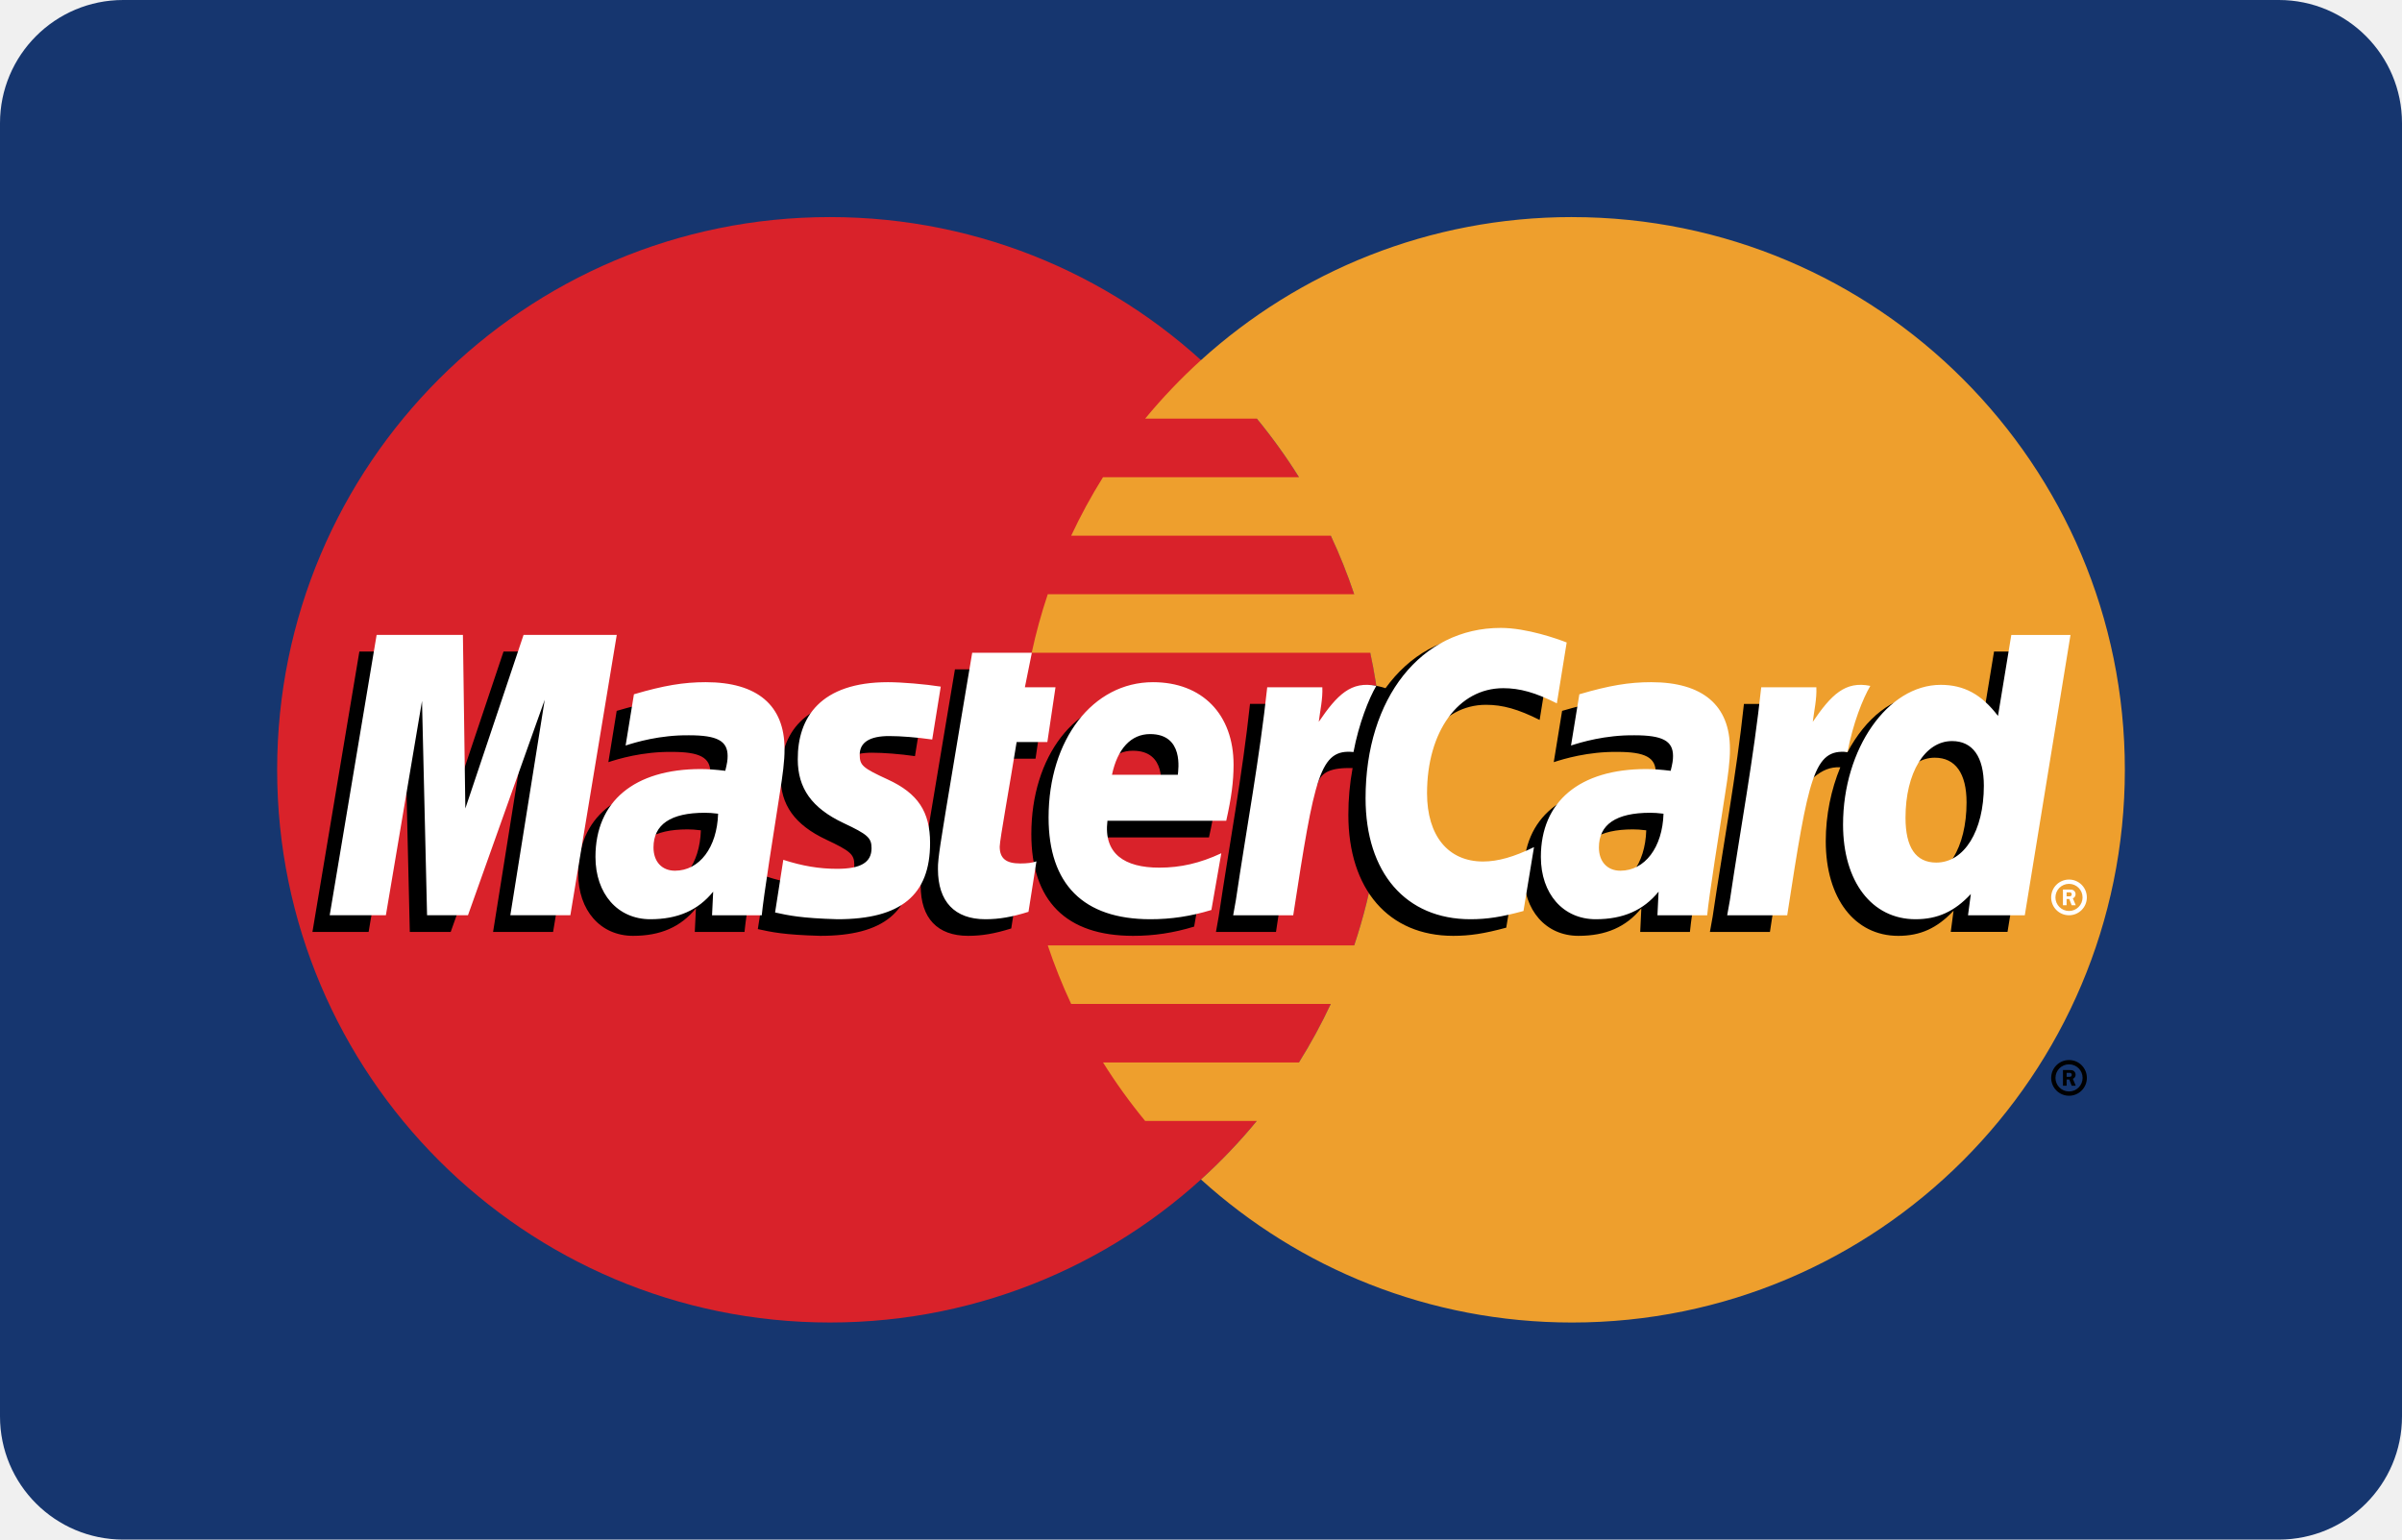
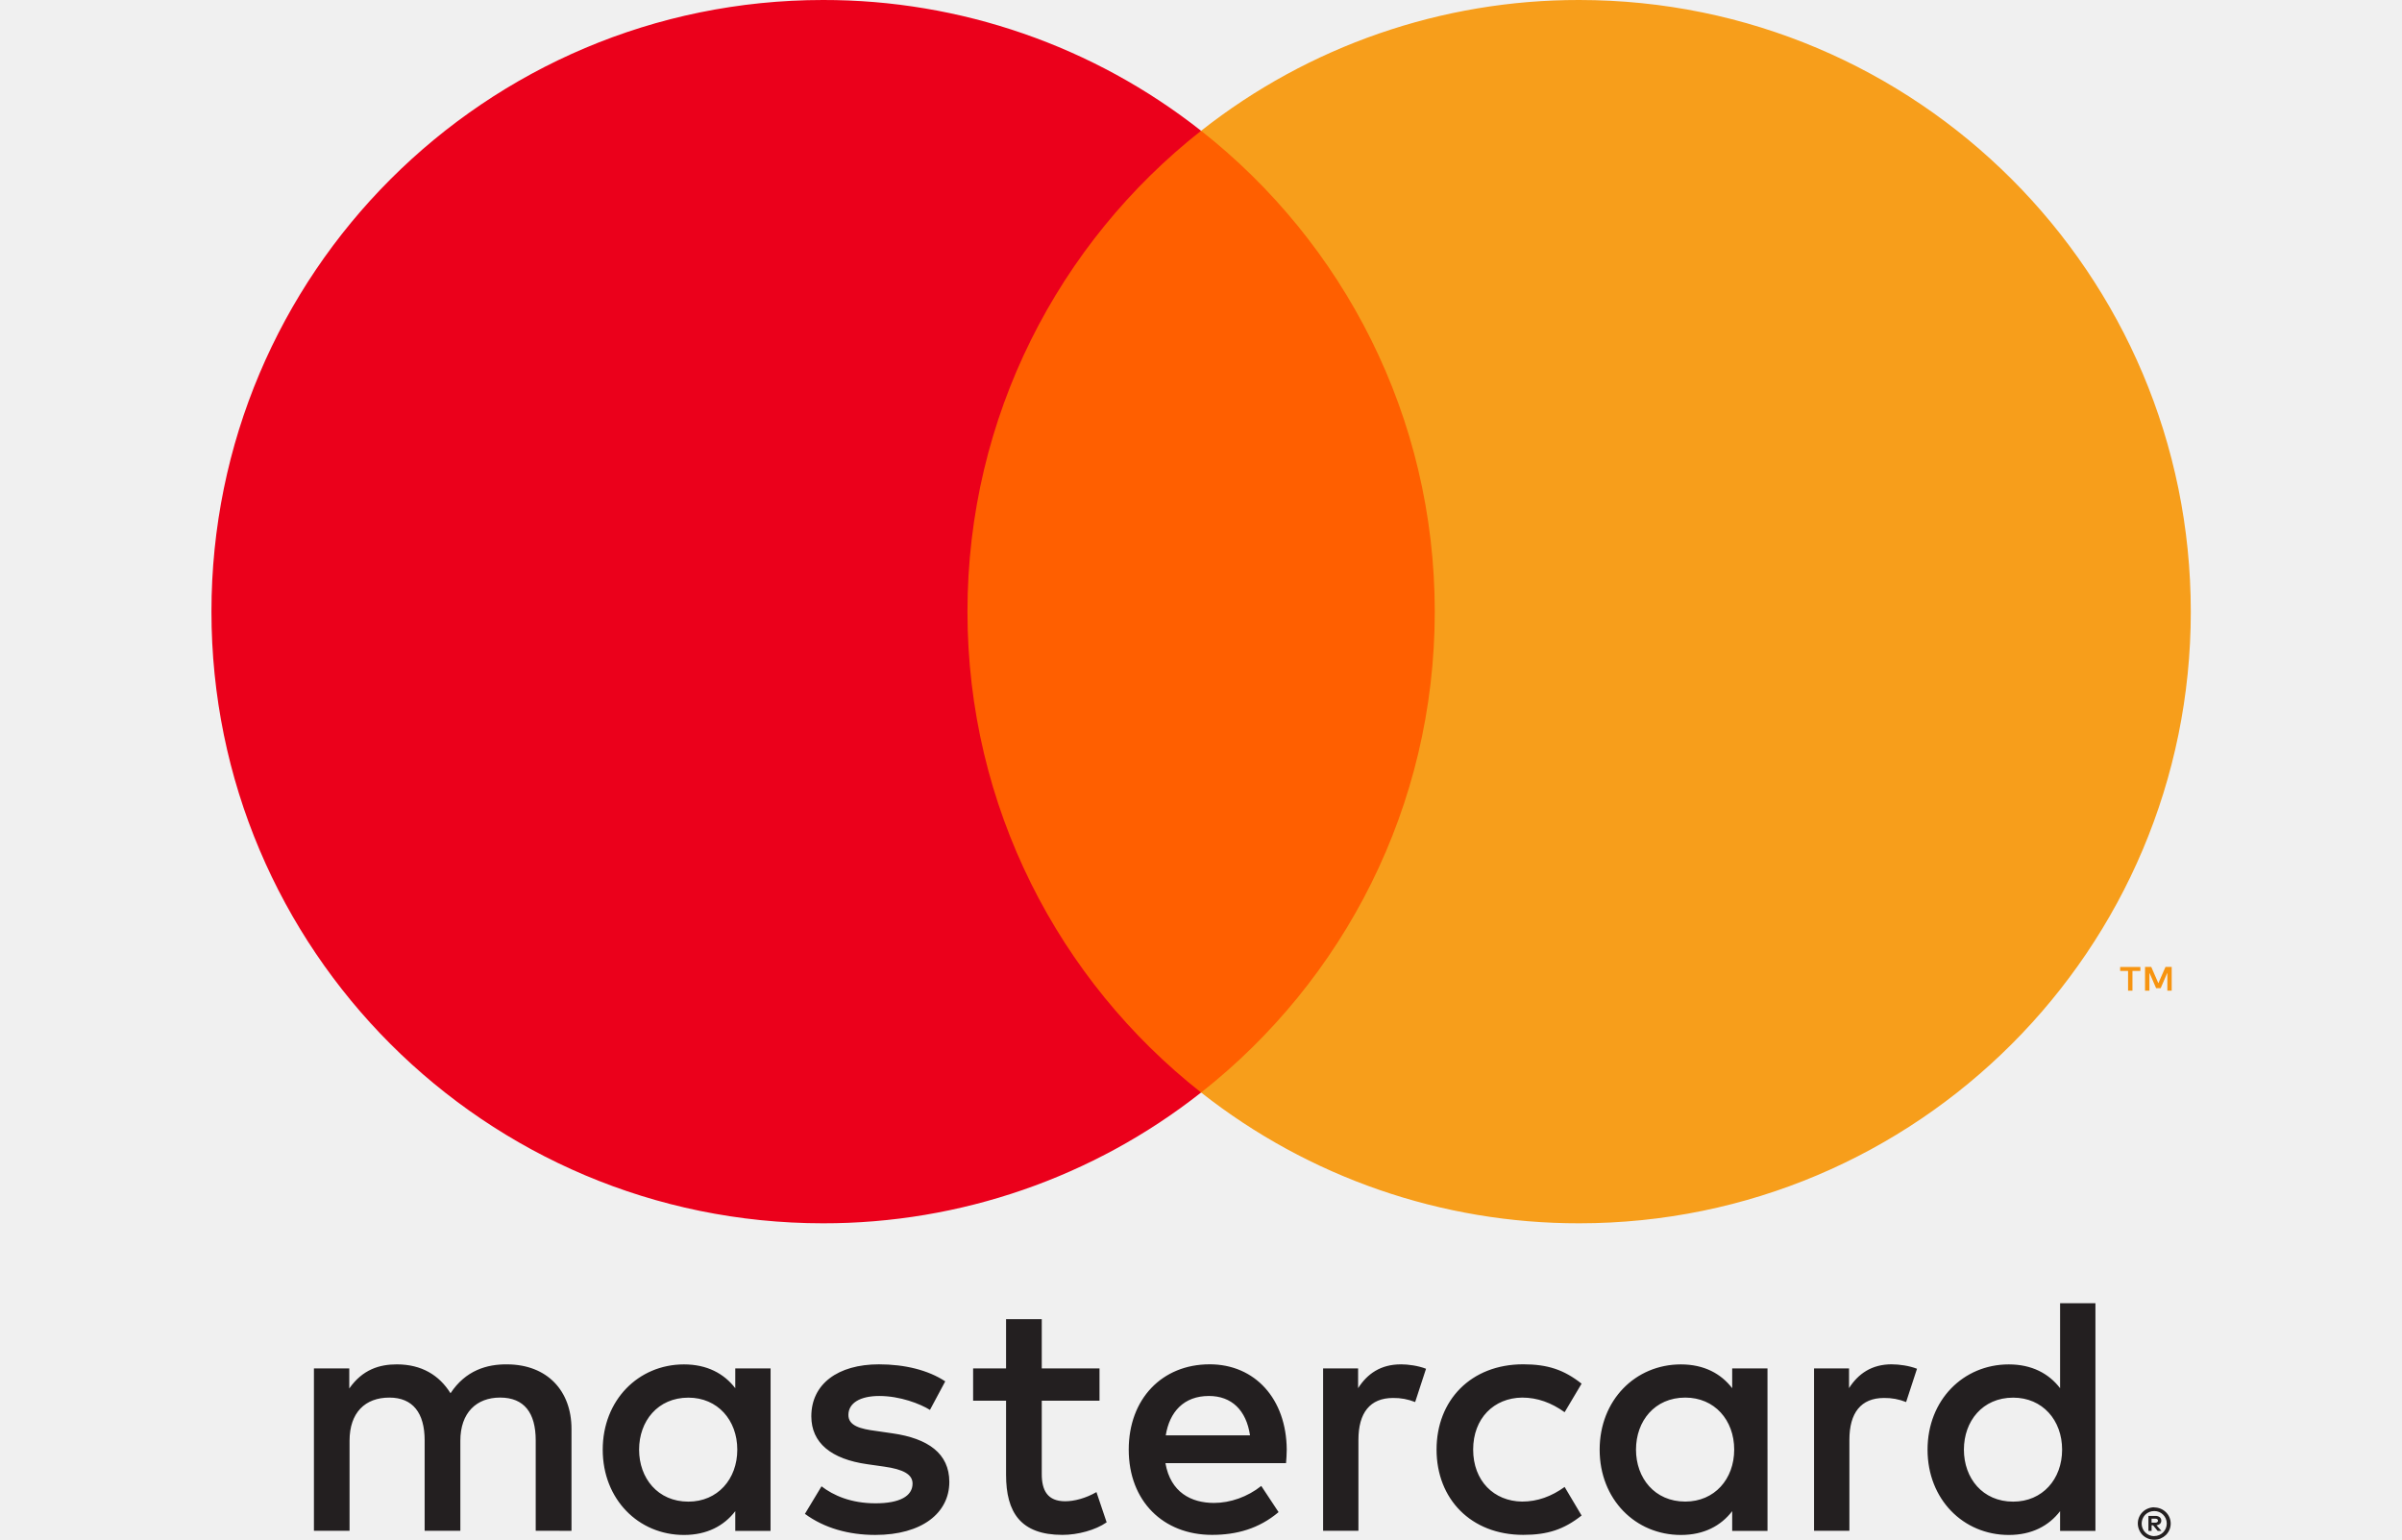
- <svg xmlns="http://www.w3.org/2000/svg" width="195" height="125" enable-background="new 0 0 780 500" version="1.1" viewBox="0 0 780 500" xml:space="preserve">
-   <path d="M40,0h700c22.092,0,40,17.909,40,40v420c0,22.092-17.908,40-40,40H40c-22.091,0-40-17.908-40-40V40   C0,17.909,17.909,0,40,0z" fill="#16366F" />
-   <path d="m449.01 250c0 99.143-80.37 179.5-179.51 179.5s-179.5-80.361-179.5-179.5c0-99.133 80.362-179.5 179.5-179.5 99.137 0 179.51 80.37 179.51 179.5" fill="#D9222A" />
-   <path d="m510.49 70.496c-46.38 0-88.643 17.596-120.5 46.466-6.49 5.889-12.548 12.237-18.125 18.996h36.266c4.966 6.037 9.536 12.388 13.685 19.013h-63.635c-3.827 6.121-7.28 12.469-10.341 19.008h84.312c2.893 6.185 5.431 12.53 7.6 19.004h-99.512c-2.091 6.235-3.832 12.581-5.217 19.009h109.94c2.689 12.49 4.044 25.231 4.041 38.008 0 19.934-3.254 39.113-9.254 57.02h-99.512c2.164 6.479 4.7 12.825 7.595 19.01h84.317c-3.064 6.54-6.52 12.889-10.347 19.013h-63.625c4.154 6.629 8.73 12.979 13.685 18.996h36.258c-5.57 6.772-11.63 13.126-18.13 19.012 31.86 28.867 74.118 46.454 120.5 46.454 99.138-1e-3 179.51-80.362 179.51-179.5 0-99.13-80.37-179.5-179.51-179.5" fill="#EE9F2D" />
-   <path d="m666.08 350.06c0-3.201 2.592-5.801 5.796-5.801s5.796 2.6 5.796 5.801c0 3.199-2.592 5.799-5.796 5.799-3.202-1e-3 -5.797-2.598-5.796-5.799zm5.796 4.408c2.435-1e-3 4.407-1.975 4.408-4.408 0-2.433-1.972-4.404-4.404-4.404h-4e-3c-2.429-4e-3 -4.4 1.963-4.404 4.392v0.013c-3e-3 2.432 1.967 4.406 4.399 4.408 1e-3 -1e-3 3e-3 -1e-3 5e-3 -1e-3zm-0.783-1.86h-1.188v-5.094h2.149c0.45 0 0.908 0 1.305 0.254 0.413 0.278 0.646 0.77 0.646 1.278 0 0.57-0.337 1.104-0.883 1.312l0.937 2.25h-1.315l-0.78-2.016h-0.87v2.016h-1e-3zm0-2.89h0.658c0.246 0 0.504 0.02 0.725-0.1 0.196-0.125 0.296-0.359 0.296-0.584 0-0.195-0.12-0.42-0.288-0.516-0.207-0.131-0.536-0.101-0.758-0.101h-0.633v1.301zm-443.5-80.063c-2.045-0.237-2.945-0.301-4.35-0.301-11.045 0-16.637 3.789-16.637 11.268 0 4.611 2.73 7.546 6.987 7.546 7.938 0 13.659-7.56 14-18.513zm14.171 32.996h-16.146l0.371-7.676c-4.925 6.067-11.496 8.95-20.425 8.95-10.562 0-17.804-8.25-17.804-20.229 0-18.024 12.596-28.54 34.217-28.54 2.208 0 5.041 0.2 7.941 0.569 0.605-2.441 0.763-3.486 0.763-4.8 0-4.908-3.396-6.738-12.5-6.738-9.533-0.108-17.396 2.271-20.625 3.334 0.204-1.23 2.7-16.658 2.7-16.658 9.712-2.846 16.117-3.917 23.325-3.917 16.733 0 25.596 7.512 25.58 21.712 0.032 3.805-0.597 8.5-1.58 14.671-1.692 10.731-5.32 33.718-5.817 39.322zm-62.158 0h-19.488l11.163-69.997-24.925 69.997h-13.28l-1.64-69.597-11.734 69.597h-18.242l15.238-91.054h28.02l1.7 50.966 17.092-50.966h31.167l-15.071 91.054m354.98-32.996c-2.037-0.237-2.942-0.301-4.342-0.301-11.041 0-16.634 3.789-16.634 11.268 0 4.611 2.726 7.546 6.983 7.546 7.939 0 13.664-7.56 13.993-18.513zm14.183 32.996h-16.145l0.365-7.676c-4.925 6.067-11.5 8.95-20.42 8.95-10.566 0-17.8-8.25-17.8-20.229 0-18.024 12.587-28.54 34.212-28.54 2.208 0 5.037 0.2 7.934 0.569 0.604-2.441 0.763-3.486 0.763-4.8 0-4.908-3.392-6.738-12.496-6.738-9.533-0.108-17.388 2.271-20.63 3.334 0.205-1.23 2.709-16.658 2.709-16.658 9.713-2.846 16.113-3.917 23.312-3.917 16.741 0 25.604 7.512 25.588 21.712 0.032 3.805-0.597 8.5-1.58 14.671-1.682 10.731-5.32 33.718-5.812 39.322zm-220.39-1.125c-5.334 1.68-9.492 2.399-14 2.399-9.963 0-15.4-5.725-15.4-16.267-0.142-3.27 1.433-11.879 2.67-19.737 1.125-6.917 8.45-50.53 8.45-50.53h19.371l-2.262 11.209h11.7l-2.643 17.796h-11.742c-2.25 14.083-5.454 31.625-5.491 33.95 0 3.817 2.037 5.483 6.67 5.483 2.221 0 3.941-0.226 5.255-0.7l-2.578 16.397m59.391-0.6c-6.654 2.033-13.075 3.017-19.879 3-21.683-0.021-32.987-11.346-32.987-33.032 0-25.313 14.38-43.947 33.9-43.947 15.97 0 26.17 10.433 26.17 26.796 0 5.429-0.7 10.729-2.387 18.212h-38.575c-1.304 10.742 5.57 15.217 16.837 15.217 6.935 0 13.188-1.43 20.142-4.663l-3.221 18.417zm-10.887-43.9c0.107-1.543 2.054-13.217-9.013-13.217-6.171 0-10.583 4.704-12.38 13.217h21.393zm-123.42-5.017c0 9.367 4.541 15.825 14.841 20.676 7.892 3.709 9.113 4.809 9.113 8.17 0 4.617-3.48 6.7-11.192 6.7-5.812 0-11.22-0.907-17.458-2.92 0 0-2.563 16.32-2.68 17.101 4.43 0.966 8.38 1.861 20.28 2.19 20.562 0 30.058-7.829 30.058-24.75 0-10.175-3.975-16.146-13.737-20.633-8.171-3.75-9.109-4.588-9.109-8.046 0-4.004 3.238-6.046 9.538-6.046 3.825 0 9.05 0.408 14 1.113l2.775-17.175c-5.046-0.8-12.696-1.442-17.15-1.442-21.8 0-29.346 11.387-29.279 25.062m229.09-23.116c5.413 0 10.459 1.42 17.413 4.92l3.187-19.762c-2.854-1.12-12.904-7.7-21.416-7.7-13.042 0-24.066 6.47-31.82 17.15-11.31-3.746-15.959 3.825-21.659 11.367l-5.062 1.179c0.383-2.483 0.73-4.95 0.613-7.446h-17.896c-2.445 22.917-6.779 46.13-10.171 69.075l-0.884 4.976h19.496c3.254-21.143 5.038-34.681 6.121-43.842l7.342-4.084c1.096-4.08 4.529-5.458 11.416-5.292-0.926 5.008-1.389 10.09-1.383 15.184 0 24.225 13.071 39.308 34.05 39.308 5.404 0 10.042-0.712 17.221-2.657l3.431-20.76c-6.46 3.18-11.761 4.676-16.561 4.676-11.328 0-18.183-8.362-18.183-22.184-1e-3 -20.05 10.195-34.108 24.745-34.108" />
-   <path d="m185.21 297.24h-19.491l11.17-69.988-24.925 69.988h-13.282l-1.642-69.588-11.733 69.588h-18.243l15.238-91.042h28.02l0.788 56.362 18.904-56.362h30.267l-15.071 91.042" fill="#fff" />
-   <path d="m647.52 211.6l-4.319 26.308c-5.33-7.012-11.054-12.087-18.612-12.087-9.834 0-18.784 7.454-24.642 18.425-8.158-1.692-16.597-4.563-16.597-4.563l-4e-3 0.067c0.658-6.133 0.92-9.875 0.862-11.146h-17.9c-2.437 22.917-6.77 46.13-10.157 69.075l-0.893 4.976h19.492c2.633-17.097 4.65-31.293 6.133-42.551 6.659-6.017 9.992-11.267 16.721-10.917-2.979 7.206-4.725 15.504-4.725 24.017 0 18.513 9.367 30.725 23.534 30.725 7.141 0 12.62-2.462 17.966-8.17l-0.912 6.884h18.433l14.842-91.043h-19.222zm-24.37 73.942c-6.634 0-9.983-4.909-9.983-14.597 0-14.553 6.271-24.875 15.112-24.875 6.695 0 10.32 5.104 10.32 14.508 1e-3 14.681-6.369 24.964-15.449 24.964z" />
-   <path d="m233.19 264.26c-2.042-0.236-2.946-0.3-4.346-0.3-11.046 0-16.634 3.788-16.634 11.267 0 4.604 2.73 7.547 6.98 7.547 7.945-1e-3 13.666-7.559 14-18.514zm14.179 32.984h-16.146l0.367-7.663c-4.921 6.054-11.5 8.95-20.421 8.95-10.567 0-17.804-8.25-17.804-20.229 0-18.032 12.591-28.542 34.216-28.542 2.209 0 5.042 0.2 7.938 0.571 0.604-2.442 0.762-3.487 0.762-4.808 0-4.908-3.391-6.73-12.496-6.73-9.537-0.108-17.395 2.272-20.629 3.322 0.204-1.226 2.7-16.638 2.7-16.638 9.709-2.858 16.121-3.93 23.321-3.93 16.738 0 25.604 7.518 25.588 21.705 0.029 3.82-0.605 8.512-1.584 14.675-1.687 10.725-5.32 33.725-5.812 39.317zm261.38-88.592l-3.192 19.767c-6.95-3.496-12-4.921-17.407-4.921-14.551 0-24.75 14.058-24.75 34.107 0 13.821 6.857 22.181 18.183 22.181 4.8 0 10.096-1.492 16.554-4.677l-3.42 20.75c-7.184 1.959-11.816 2.672-17.226 2.672-20.976 0-34.05-15.084-34.05-39.309 0-32.55 18.059-55.3 43.888-55.3 8.507 1e-3 18.562 3.609 21.42 4.73m31.442 55.608c-2.041-0.236-2.941-0.3-4.346-0.3-11.042 0-16.634 3.788-16.634 11.267 0 4.604 2.729 7.547 6.984 7.547 7.937-1e-3 13.662-7.559 13.996-18.514zm14.179 32.984h-16.15l0.37-7.663c-4.924 6.054-11.5 8.95-20.42 8.95-10.563 0-17.804-8.25-17.804-20.229 0-18.032 12.595-28.542 34.212-28.542 2.213 0 5.042 0.2 7.941 0.571 0.601-2.442 0.763-3.487 0.763-4.808 0-4.908-3.392-6.73-12.496-6.73-9.533-0.108-17.396 2.272-20.629 3.322 0.204-1.226 2.704-16.638 2.704-16.638 9.709-2.858 16.116-3.93 23.316-3.93 16.742 0 25.604 7.518 25.583 21.705 0.034 3.82-0.595 8.512-1.579 14.675-1.682 10.725-5.324 33.725-5.811 39.317zm-220.39-1.122c-5.338 1.68-9.496 2.409-14 2.409-9.963 0-15.4-5.726-15.4-16.266-0.138-3.281 1.437-11.881 2.675-19.738 1.12-6.926 8.446-50.533 8.446-50.533h19.367l-2.259 11.212h9.942l-2.646 17.788h-9.975c-2.25 14.091-5.463 31.619-5.496 33.949 0 3.83 2.042 5.483 6.671 5.483 2.22 0 3.938-0.217 5.254-0.692l-2.579 16.388m59.392-0.591c-6.65 2.033-13.08 3.013-19.88 3-21.684-0.021-32.987-11.346-32.987-33.033 0-25.321 14.38-43.95 33.9-43.95 15.97 0 26.17 10.429 26.17 26.8 0 5.433-0.7 10.733-2.382 18.212h-38.575c-1.306 10.741 5.569 15.221 16.837 15.221 6.93 0 13.188-1.434 20.137-4.676l-3.22 18.426zm-10.892-43.912c0.117-1.538 2.059-13.217-9.013-13.217-6.166 0-10.579 4.717-12.375 13.217h21.388zm-123.42-5.004c0 9.365 4.542 15.816 14.842 20.675 7.891 3.708 9.112 4.812 9.112 8.17 0 4.617-3.483 6.7-11.187 6.7-5.817 0-11.225-0.908-17.467-2.92 0 0-2.554 16.32-2.67 17.1 4.42 0.967 8.374 1.85 20.274 2.191 20.567 0 30.059-7.829 30.059-24.746 0-10.18-3.971-16.15-13.738-20.637-8.167-3.758-9.112-4.583-9.112-8.046 0-4 3.245-6.058 9.541-6.058 3.821 0 9.046 0.42 14.004 1.125l2.771-17.18c-5.041-0.8-12.691-1.441-17.146-1.441-21.804 0-29.345 11.379-29.283 25.067m398.45 50.629h-18.437l0.917-6.893c-5.347 5.717-10.825 8.18-17.967 8.18-14.168 0-23.53-12.213-23.53-30.725 0-24.63 14.521-45.393 31.709-45.393 7.558 0 13.28 3.088 18.604 10.096l4.325-26.308h19.221l-14.842 91.043zm-28.745-17.109c9.075 0 15.45-10.283 15.45-24.953 0-9.405-3.63-14.509-10.325-14.509-8.838 0-15.116 10.317-15.116 24.875-1e-3 9.686 3.357 14.587 9.991 14.587zm-56.843-56.929c-2.439 22.917-6.773 46.13-10.162 69.063l-0.891 4.975h19.491c6.971-45.275 8.658-54.117 19.588-53.009 1.742-9.266 4.982-17.383 7.399-21.479-8.163-1.7-12.721 2.913-18.688 11.675 0.471-3.787 1.334-7.466 1.163-11.225h-17.9m-160.42 0c-2.446 22.917-6.78 46.13-10.167 69.063l-0.887 4.975h19.5c6.962-45.275 8.646-54.117 19.569-53.009 1.75-9.266 4.992-17.383 7.4-21.479-8.154-1.7-12.716 2.913-18.678 11.675 0.47-3.787 1.325-7.466 1.162-11.225h-17.899m254.57 68.242c0-3.214 2.596-5.8 5.796-5.8 3.197-3e-3 5.792 2.587 5.795 5.785v0.015c-1e-3 3.2-2.595 5.794-5.795 5.796-3.2-2e-3 -5.794-2.596-5.796-5.796zm5.796 4.404c2.432 1e-3 4.403-1.97 4.403-4.401v-2e-3c3e-3 -2.433-1.968-4.406-4.399-4.408h-4e-3c-2.435 1e-3 -4.408 1.974-4.409 4.408 3e-3 2.432 1.976 4.403 4.409 4.403zm-0.784-1.87h-1.188v-5.084h2.154c0.446 0 0.908 8e-3 1.296 0.254 0.416 0.283 0.654 0.767 0.654 1.274 0 0.575-0.338 1.113-0.888 1.317l0.941 2.236h-1.319l-0.78-2.008h-0.87v2.008 3e-3zm0-2.88h0.654c0.245 0 0.513 0.018 0.729-0.1 0.195-0.125 0.295-0.361 0.295-0.587-9e-3 -0.21-0.115-0.404-0.287-0.524-0.204-0.117-0.542-0.085-0.763-0.085h-0.629v1.296h1e-3z" fill="#fff" />
+ <svg xmlns="http://www.w3.org/2000/svg" width="195" height="125" viewBox="0 0 2000 1556">
+   <defs>
+     <style>.cls-1{fill:#231f20;}.cls-2{fill:#f79410;}.cls-3{fill:#ff5f00;}.cls-4{fill:#eb001b;}.cls-5{fill:#f79e1b;}</style>
+   </defs>
+   <path class="cls-1" d="M1960.59,1534.9v4h3.73a3.93,3.93,0,0,0,2-.51,1.78,1.78,0,0,0,.75-1.53,1.71,1.71,0,0,0-.75-1.49,3.59,3.59,0,0,0-2-.51h-3.73Zm3.77-2.83a6.92,6.92,0,0,1,4.48,1.3,4.3,4.3,0,0,1,1.57,3.54,4.06,4.06,0,0,1-1.26,3.11,6.14,6.14,0,0,1-3.58,1.49l5,5.7h-3.85l-4.6-5.66h-1.49v5.66h-3.22v-15.13h7Zm-1,20.36a12,12,0,0,0,4.91-1,12.86,12.86,0,0,0,4-2.71,12.63,12.63,0,0,0,2.71-4,12.94,12.94,0,0,0,0-9.9,13.07,13.07,0,0,0-2.71-4,12.89,12.89,0,0,0-4-2.71,12.59,12.59,0,0,0-4.91-.94,13.12,13.12,0,0,0-5,.94,12.77,12.77,0,0,0-4.09,2.71,12.92,12.92,0,0,0-2.67,14,11.92,11.92,0,0,0,2.67,4,12.81,12.81,0,0,0,4.09,2.71,12.45,12.45,0,0,0,5,1m0-29a16.74,16.74,0,0,1,11.75,4.8,16,16,0,0,1,3.54,5.19,16.09,16.09,0,0,1,0,12.65,16.88,16.88,0,0,1-3.54,5.19,17.85,17.85,0,0,1-5.27,3.5,16.33,16.33,0,0,1-6.48,1.3,16.6,16.6,0,0,1-6.56-1.3,17.08,17.08,0,0,1-5.31-3.5A16.88,16.88,0,0,1,1948,1546a16.09,16.09,0,0,1,0-12.65,16,16,0,0,1,3.54-5.19,15.8,15.8,0,0,1,5.31-3.5,16.6,16.6,0,0,1,6.56-1.3M432.16,1465.1c0-28.85,18.9-52.55,49.79-52.55,29.52,0,49.44,22.68,49.44,52.55s-19.92,52.55-49.44,52.55c-30.89,0-49.79-23.7-49.79-52.55m132.88,0V1383H529.35V1403c-11.32-14.78-28.49-24.05-51.84-24.05-46,0-82.1,36.08-82.1,86.19s36.08,86.19,82.1,86.19c23.34,0,40.52-9.28,51.84-24.05v19.93H565V1465.1Zm1205.92,0c0-28.85,18.9-52.55,49.8-52.55,29.55,0,49.44,22.68,49.44,52.55s-19.89,52.55-49.44,52.55c-30.89,0-49.8-23.7-49.8-52.55m132.92,0v-148h-35.72V1403c-11.32-14.78-28.49-24.05-51.84-24.05-46,0-82.1,36.08-82.1,86.19s36.08,86.19,82.1,86.19c23.35,0,40.52-9.28,51.84-24.05v19.93h35.72V1465.1ZM1008,1410.86c23,0,37.77,14.42,41.54,39.81H964.38c3.81-23.7,18.2-39.81,43.63-39.81m.71-32c-48.1,0-81.75,35-81.75,86.19,0,52.19,35,86.19,84.14,86.19,24.72,0,47.36-6.17,67.28-23l-17.49-26.45c-13.76,11-31.28,17.17-47.75,17.17-23,0-43.94-10.65-49.09-40.2h121.87c.35-4.44.71-8.92.71-13.72-.36-51.17-32-86.19-77.94-86.19m430.9,86.19c0-28.85,18.9-52.55,49.79-52.55,29.52,0,49.44,22.68,49.44,52.55s-19.92,52.55-49.44,52.55c-30.89,0-49.8-23.7-49.8-52.55m132.88,0V1383H1536.8V1403c-11.36-14.78-28.49-24.05-51.84-24.05-46,0-82.1,36.08-82.1,86.19s36.08,86.19,82.1,86.19c23.35,0,40.48-9.28,51.84-24.05v19.93h35.68V1465.1Zm-334.42,0c0,49.79,34.66,86.19,87.56,86.19,24.72,0,41.19-5.5,59-19.57l-17.14-28.85c-13.4,9.63-27.47,14.78-43,14.78-28.49-.35-49.44-20.95-49.44-52.55s20.95-52.19,49.44-52.55c15.49,0,29.56,5.15,43,14.78l17.14-28.85c-17.84-14.07-34.31-19.57-59-19.57-52.9,0-87.56,36.39-87.56,86.19m460.1-86.19c-20.59,0-34,9.63-43.27,24.05V1383h-35.37v164.12h35.73v-92c0-27.16,11.67-42.25,35-42.25a57.87,57.87,0,0,1,22.32,4.13l11-33.64c-7.9-3.11-18.2-4.48-25.43-4.48m-956.64,17.17c-17.17-11.32-40.83-17.17-66.93-17.17-41.58,0-68.35,19.93-68.35,52.54,0,26.76,19.93,43.27,56.63,48.42l16.86,2.4c19.57,2.75,28.81,7.9,28.81,17.17,0,12.69-13,19.93-37.41,19.93-24.72,0-42.56-7.9-54.59-17.17L599.74,1530c19.57,14.42,44.29,21.3,71.06,21.3,47.4,0,74.87-22.32,74.87-53.57,0-28.85-21.62-43.94-57.34-49.09l-16.82-2.44c-15.45-2-27.83-5.11-27.83-16.11,0-12,11.67-19.22,31.25-19.22,20.95,0,41.23,7.9,51.17,14.07l15.45-28.85ZM1202,1378.91c-20.59,0-34,9.63-43.23,24.05V1383h-35.37v164.12h35.69v-92c0-27.16,11.67-42.25,35-42.25a57.87,57.87,0,0,1,22.32,4.13l11-33.64c-7.9-3.11-18.2-4.48-25.43-4.48M897.44,1383H839.08v-49.79H803V1383H769.71v32.62H803v74.87c0,38.08,14.78,60.76,57,60.76,15.49,0,33.33-4.8,44.65-12.69L894.34,1508c-10.65,6.17-22.32,9.28-31.6,9.28-17.84,0-23.66-11-23.66-27.47v-74.16h58.36ZM363.85,1547.16v-103c0-38.79-24.72-64.89-64.57-65.24-20.95-.35-42.56,6.17-57.69,29.2-11.32-18.2-29.16-29.2-54.24-29.2-17.53,0-34.66,5.15-48.07,24.37V1383H103.56v164.12h36v-91c0-28.49,15.8-43.63,40.2-43.63,23.7,0,35.69,15.45,35.69,43.27v91.34h36.08v-91c0-28.49,16.47-43.63,40.16-43.63,24.37,0,36,15.45,36,43.27v91.34Z" />
+   <path class="cls-2" d="M1980.94,1001.22v-24h-6.25l-7.23,16.47-7.19-16.47H1954v24h4.44V983.14l6.76,15.6h4.6l6.76-15.64v18.12h4.4Zm-39.65,0V981.33h8v-4.05h-20.44v4.05h8v19.89h4.4Z" />
+   <path class="cls-3" d="M1270.57,1104.15H729.71v-972h540.87Z" />
+   <path class="cls-4" d="M764,618.17c0-197.17,92.32-372.81,236.08-486A615.46,615.46,0,0,0,618.09,0C276.72,0,0,276.76,0,618.17s276.72,618.17,618.09,618.17a615.46,615.46,0,0,0,382-132.17C856.34,991,764,815.35,764,618.17" />
+   <path class="cls-5" d="M2000.25,618.17c0,341.41-276.72,618.17-618.09,618.17a615.65,615.65,0,0,1-382.05-132.17c143.8-113.19,236.12-288.82,236.12-486s-92.32-372.81-236.12-486A615.65,615.65,0,0,1,1382.15,0c341.37,0,618.09,276.76,618.09,618.17" />
</svg>
